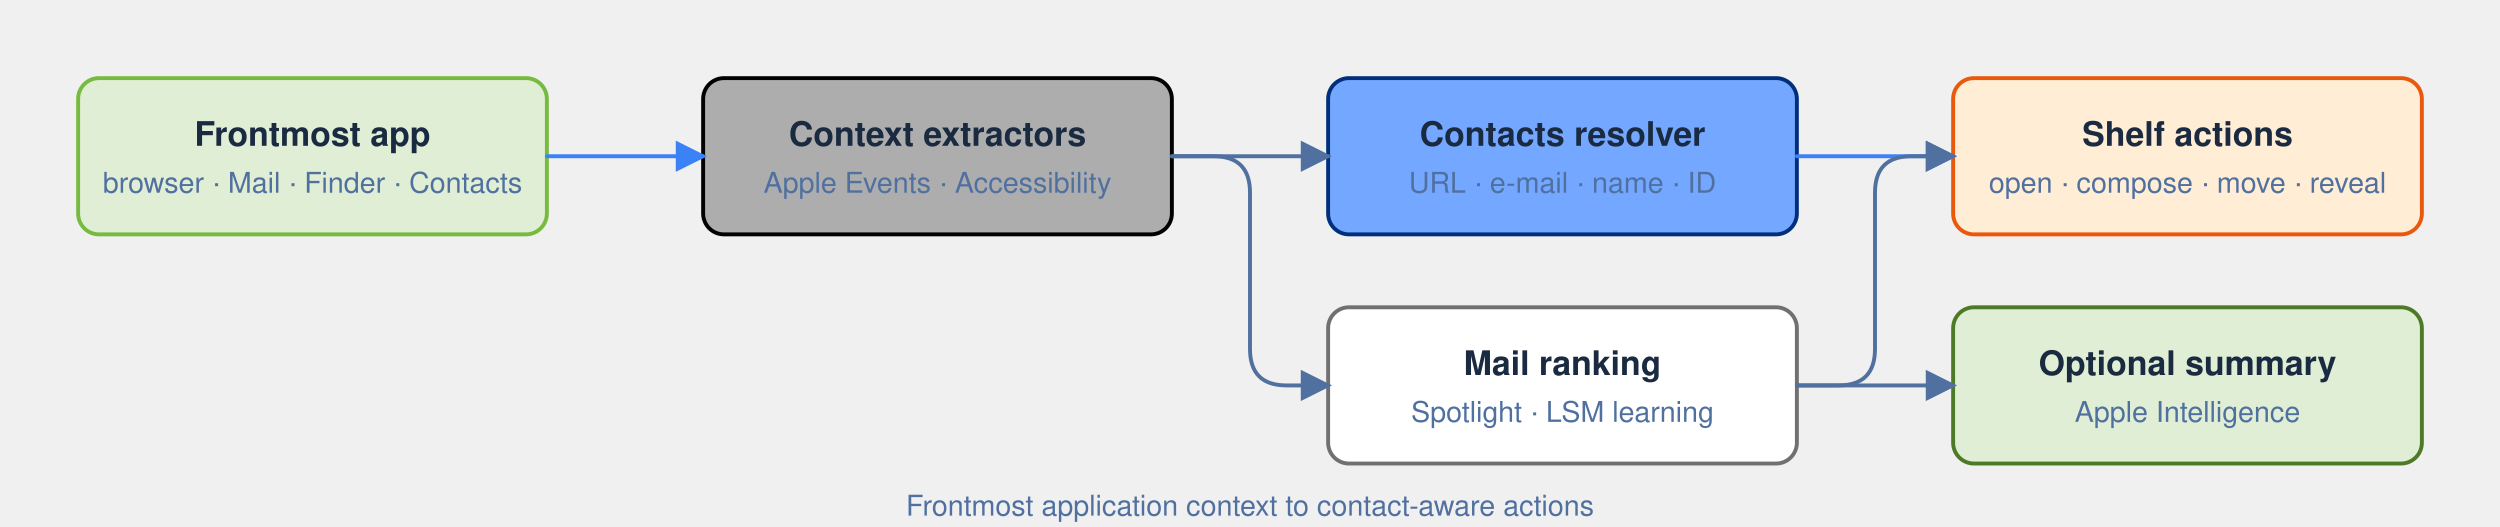
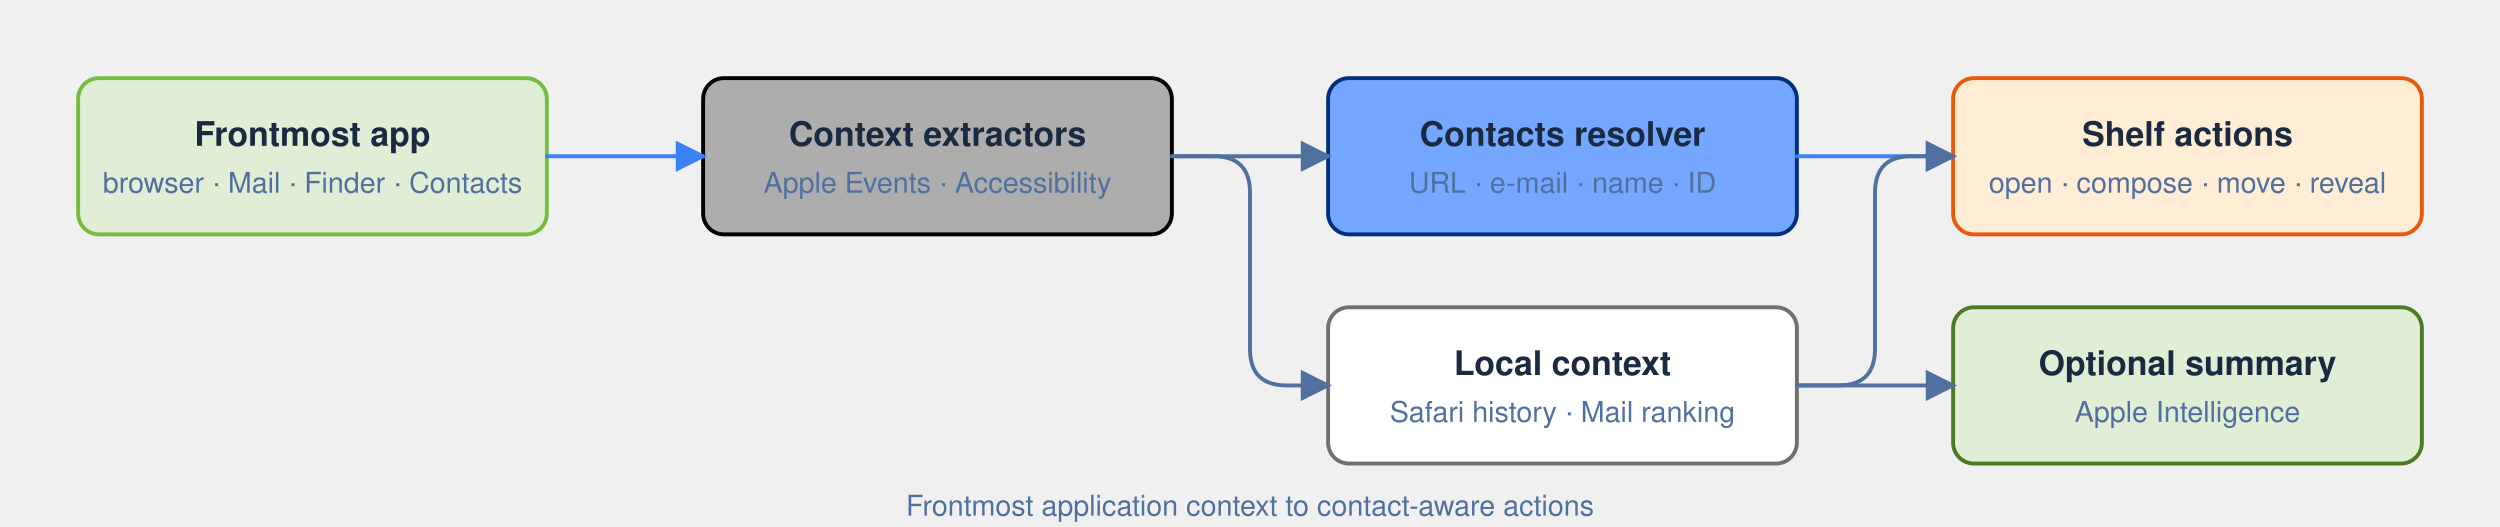
<svg xmlns="http://www.w3.org/2000/svg" viewBox="0 0 960 202">
  <style>
    /* Default: light mode (for rsvg-convert and non-media-query agents) */
    .bg { fill: transparent; }
    .box { fill: #ffffff; stroke: #707070; stroke-width: 1.5; }
    .box-accent { fill: #dbeafe; stroke: #3b82f6; stroke-width: 1.5; }
    .box-green { fill: #74a7ff; stroke: #012f7b; stroke-width: 1.5; }
    .box-warm { fill: #fef3c7; stroke: #d97706; stroke-width: 1.5; }
    .box-purple { fill: #adadad; stroke: #000000; stroke-width: 1.5; }
    .box-teal { fill: #ebebeb; stroke: #474747; stroke-width: 1.5; }
    .box-slate { fill: #a7c6ff; stroke: #0042a9; stroke-width: 1.5; }
    .box-indigo { fill: #dfeed4; stroke: #4e7a27; stroke-width: 1.5; }
    .box-rose { fill: #dfeed4; stroke: #76bb40; stroke-width: 1.5; }
    .box-orange { fill: #ffedd5; stroke: #ea580c; stroke-width: 1.5; }
    .box-cyan { fill: #d9c9fe; stroke: #5e30eb; stroke-width: 1.5; }
    .label { fill: #1a2a40; }
    .sub { fill: #5070a0; }
    text { font-family: -apple-system, "Segoe UI", Helvetica, sans-serif; }
    .label { font-size: 13px; font-weight: 600; }
    .sub { font-size: 11px; }
    @media (prefers-color-scheme: dark) {
      .bg { fill: transparent; }
      .box { fill: #1a1e2a; stroke: #505050; }
      .box-accent { fill: #0d1e38; stroke: #2b5cb0; }
      .box-green { fill: #0a1a3a; stroke: #4a80d0; }
      .box-warm { fill: #221a10; stroke: #a06020; }
      .box-purple { fill: #222222; stroke: #666666; }
      .box-teal { fill: #1e1e1e; stroke: #666666; }
      .box-slate { fill: #0d1a38; stroke: #4a7ad0; }
      .box-indigo { fill: #1a2810; stroke: #5a8a30; }
      .box-rose { fill: #1a2810; stroke: #5aaa30; }
      .box-orange { fill: #2a1a08; stroke: #f97316; }
      .box-cyan { fill: #1a1030; stroke: #7040d0; }
      .label { fill: #d0daf0; }
      .sub { fill: #5070a0; }
    }
  </style>
  <defs>
    <marker id="ah" markerWidth="8" markerHeight="8" refX="7" refY="4" orient="auto">
      <path d="M0,0 L8,4 L0,8z" fill="#5070a0" stroke="none" />
    </marker>
    <marker id="ahs" markerWidth="8" markerHeight="8" refX="7" refY="4" orient="auto">
      <path d="M0,0 L8,4 L0,8z" fill="#3b82f6" stroke="none" />
    </marker>
  </defs>
  <rect width="960" height="202" class="bg" rx="8" />
  <rect x="30" y="30" width="180" height="60" rx="8" class="box-rose" />
  <text x="120" y="56" text-anchor="middle" class="label">Frontmost app</text>
  <text x="120" y="74" text-anchor="middle" class="sub">browser · Mail · Finder · Contacts</text>
  <rect x="270" y="30" width="180" height="60" rx="8" class="box-purple" />
  <text x="360" y="56" text-anchor="middle" class="label">Context extractors</text>
  <text x="360" y="74" text-anchor="middle" class="sub">Apple Events · Accessibility</text>
  <rect x="510" y="30" width="180" height="60" rx="8" class="box-green" />
  <text x="600" y="56" text-anchor="middle" class="label">Contacts resolver</text>
  <text x="600" y="74" text-anchor="middle" class="sub">URL · e-mail · name · ID</text>
  <rect x="510" y="118" width="180" height="60" rx="8" class="box" />
-   <text x="600" y="144" text-anchor="middle" class="label">Mail ranking</text>
-   <text x="600" y="162" text-anchor="middle" class="sub">Spotlight · LSM learning</text>
+   <text x="600" y="144" text-anchor="middle" class="label">Local context</text>
+   <text x="600" y="162" text-anchor="middle" class="sub">Safari history · Mail ranking</text>
  <rect x="750" y="30" width="180" height="60" rx="8" class="box-orange" />
  <text x="840" y="56" text-anchor="middle" class="label">Shelf actions</text>
  <text x="840" y="74" text-anchor="middle" class="sub">open · compose · move · reveal</text>
  <rect x="750" y="118" width="180" height="60" rx="8" class="box-indigo" />
  <text x="840" y="144" text-anchor="middle" class="label">Optional summary</text>
  <text x="840" y="162" text-anchor="middle" class="sub">Apple Intelligence</text>
  <path d="M210,60 L270,60" fill="none" stroke="#3b82f6" stroke-width="1.5" stroke-linecap="round" marker-end="url(#ahs)" />
  <path d="M450,60 L510,60" fill="none" stroke="#5070a0" stroke-width="1.5" stroke-linecap="round" marker-end="url(#ah)" />
  <path d="M690,60 L750,60" fill="none" stroke="#3b82f6" stroke-width="1.5" stroke-linecap="round" marker-end="url(#ahs)" />
  <path d="M450,60 L466,60 Q480,60 480,74 L480,134 Q480,148 494,148 L510,148" fill="none" stroke="#5070a0" stroke-width="1.5" stroke-linecap="round" marker-end="url(#ah)" />
  <path d="M690,148 L750,148" fill="none" stroke="#5070a0" stroke-width="1.5" stroke-linecap="round" marker-end="url(#ah)" />
  <path d="M690,148 L706,148 Q720,148 720,134 L720,74 Q720,60 734,60 L750,60" fill="none" stroke="#5070a0" stroke-width="1.5" stroke-linecap="round" marker-end="url(#ah)" />
  <text x="480" y="198" text-anchor="middle" class="sub">Frontmost application context to contact-aware actions</text>
</svg>
